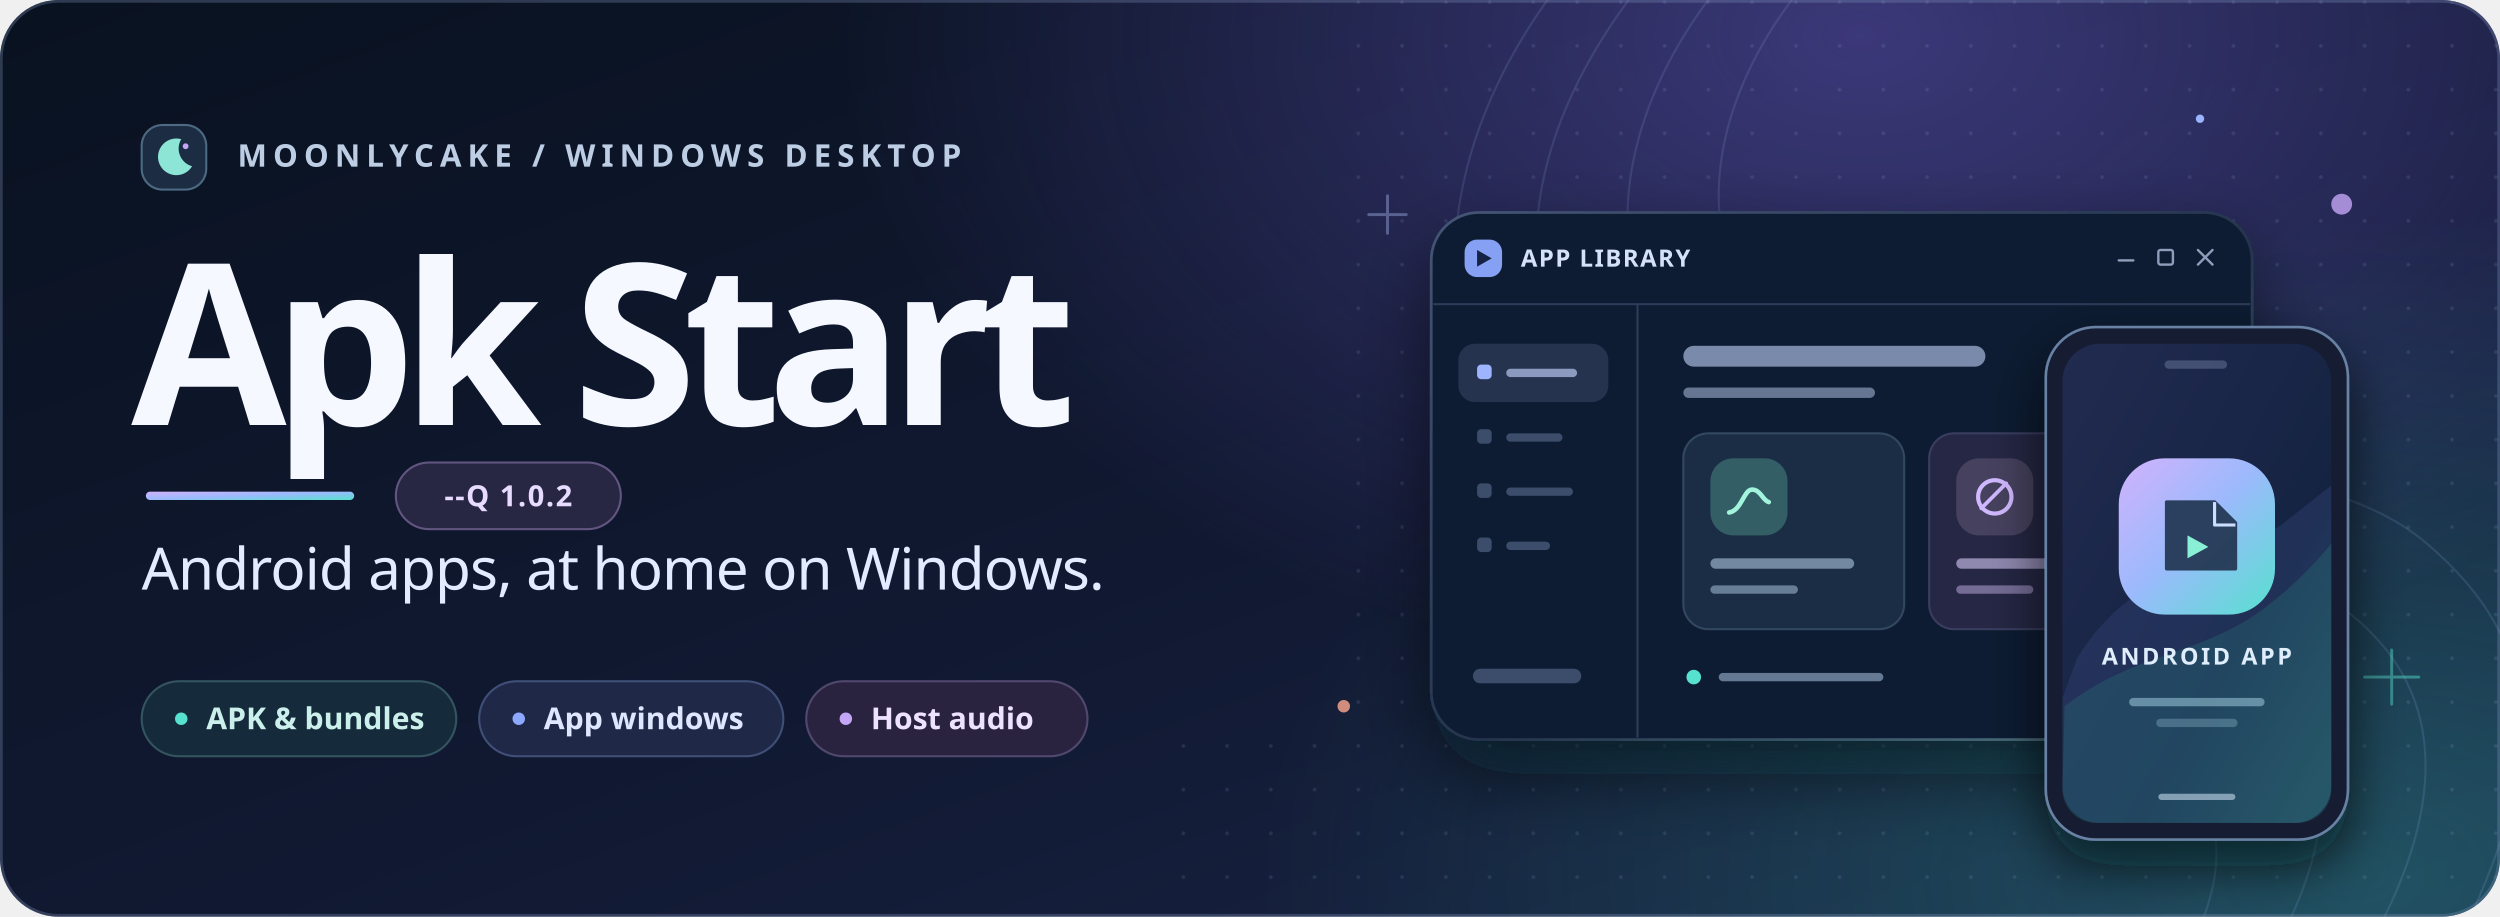
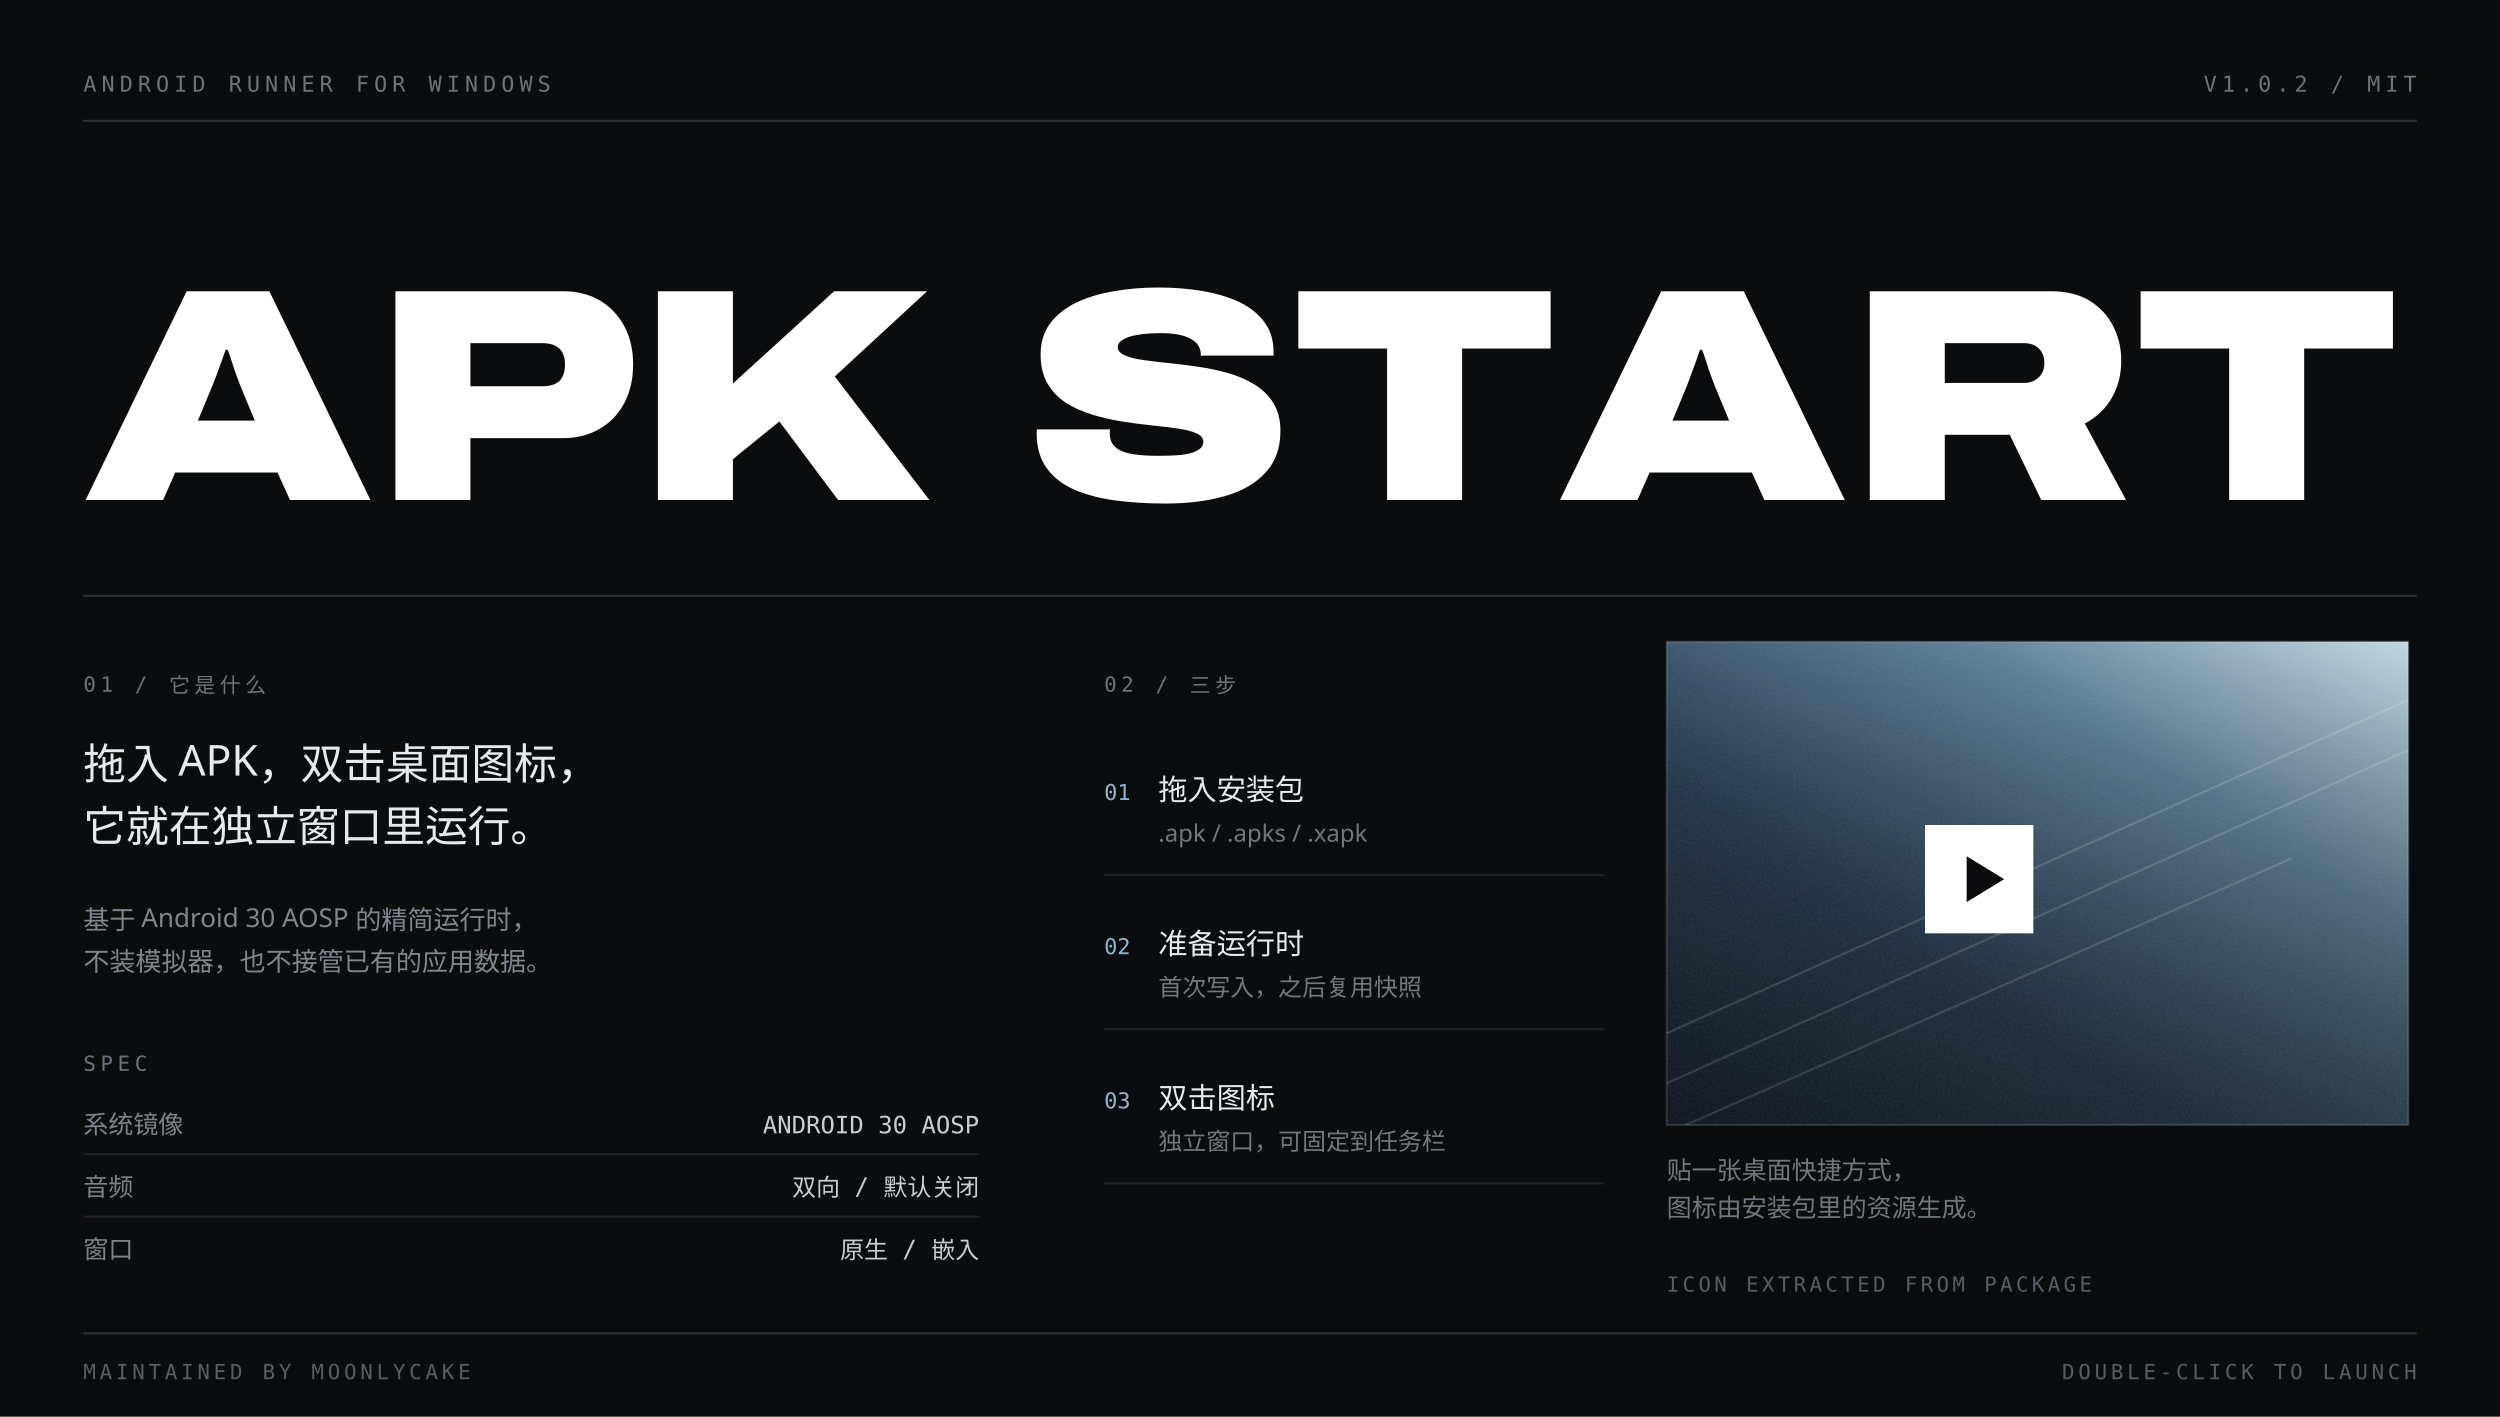
- <svg xmlns="http://www.w3.org/2000/svg" width="1200" height="440" viewBox="0 0 1200 440" role="img" aria-labelledby="title desc">
+ <svg xmlns="http://www.w3.org/2000/svg" width="1200" height="680" viewBox="0 0 1200 680" role="img" aria-labelledby="t d">
  <defs>
-     <linearGradient id="night" x2="1" y2="1" gradientUnits="objectBoundingBox">
-       <stop stop-color="#091220" />
-       <stop offset=".6" stop-color="#121A34" />
-       <stop offset="1" stop-color="#192747" />
+     <linearGradient id="sky" x1="0" y1="1" x2="1" y2="0">
+       <stop offset="0" stop-color="#0E1826" />
+       <stop offset=".35" stop-color="#22374E" />
+       <stop offset=".7" stop-color="#5C7F97" />
+       <stop offset="1" stop-color="#C2D9E4" />
    </linearGradient>
-     <linearGradient id="rim" x2="1" y2="1">
-       <stop stop-color="#445576" />
-       <stop offset=".53" stop-color="#24354D" />
-       <stop offset="1" stop-color="#547E89" />
+     <linearGradient id="veil" x1="0" y1="0" x2="0" y2="1">
+       <stop offset="0" stop-color="#0B0C0D" stop-opacity="0" />
+       <stop offset="1" stop-color="#0B0C0D" stop-opacity=".38" />
    </linearGradient>
-     <radialGradient id="orchid">
-       <stop stop-color="#7664DD" stop-opacity=".43" />
-       <stop offset="1" stop-color="#7664DD" stop-opacity="0" />
-     </radialGradient>
-     <radialGradient id="lagoon">
-       <stop stop-color="#3BD1B8" stop-opacity=".26" />
-       <stop offset="1" stop-color="#3BD1B8" stop-opacity="0" />
-     </radialGradient>
-     <linearGradient id="accent" x2="1" y2="1">
-       <stop stop-color="#D1B2FC" />
-       <stop offset=".48" stop-color="#9BBAFC" />
-       <stop offset="1" stop-color="#57E1CF" />
-     </linearGradient>
-     <linearGradient id="screen" x2="1" y2="1">
-       <stop stop-color="#212B50" />
-       <stop offset=".65" stop-color="#152342" />
-       <stop offset="1" stop-color="#1E4551" />
-     </linearGradient>
-     <pattern id="dots" width="21" height="21" patternUnits="userSpaceOnUse">
-       <circle cx="1" cy="1" r=".9" fill="#AFC5F5" opacity=".20" />
-     </pattern>
-     <clipPath id="frame">
-       <rect width="1200" height="440" rx="28" />
+     <filter id="grain" x="0" y="0" width="100%" height="100%">
+       <feTurbulence type="fractalNoise" baseFrequency="0.85" numOctaves="3" stitchTiles="stitch" />
+       <feColorMatrix type="saturate" values="0" />
+     </filter>
+     <clipPath id="plateClip">
+       <rect x="800" y="308" width="356" height="232" />
    </clipPath>
-     <filter id="lift" x="-.2" y="-.25" width="1.4" height="1.55">
-       <feDropShadow dx="0" dy="16" stdDeviation="18" flood-color="#060B15" flood-opacity=".55" />
-     </filter>
-     <filter id="phone-lift" x="-.3" y="-.2" width="1.7" height="1.45">
-       <feDropShadow dx="0" dy="12" stdDeviation="13" flood-color="#060B15" flood-opacity=".72" />
-     </filter>
  </defs>
-   <g clip-path="url(#frame)">
-     <rect width="1200" height="440" fill="url(#night)" />
-     <ellipse cx="893" cy="17" rx="490" ry="315" fill="url(#orchid)" />
-     <ellipse cx="1130" cy="420" rx="530" ry="316" fill="url(#lagoon)" />
-     <path d="M650 0H1200V440H550V355H650Z" fill="url(#dots)" opacity=".62" />
-     <g fill="none" stroke="#9FB9F1" stroke-opacity=".15">
-       <path d="M787-50C681 49 675 167 742 237c75 80 227 70 288 118 47 36 36 66 21 103" />
-       <path d="M827-50C720 49 713 157 784 217c77 66 236 55 297 105 48 40 36 87 10 136" />
-       <path d="M868-50C766 34 755 146 829 198c89 64 236 47 297 95 52 40 47 99 9 165" />
-       <path d="M911-50C815 21 796 131 871 175c96 58 232 33 294 86 55 47 61 101 12 197" />
+   <rect width="1200" height="680" fill="#0B0C0D" />
+   <g font-family="Cascadia Mono, Consolas, monospace" font-size="10.5" letter-spacing="2.4" fill="#6B737C">
+     <text x="40" y="44">ANDROID RUNNER FOR WINDOWS</text>
+     <text x="1160" y="44" text-anchor="end">V1.0.2 / MIT</text>
+   </g>
+   <path d="M40 58h1120" stroke="#FFFFFF" stroke-opacity=".16" stroke-width="1" />
+   <path d="M1.1 0 49.6 -100.2H89.3L137.8 0.0H99.2L93.2 -13.2H44.1L38.3 0.0ZM55 -38.1H82.3L75.3 -55.0Q74.9 -56.2 74.1 -58.2Q73.4 -60.1 72.5 -62.6Q71.7 -65.1 70.9 -67.6Q70.1 -70.1 69.3 -72.1H68.3Q67.4 -69.6 66.3 -66.4Q65.1 -63.2 64 -60.1Q62.9 -57.1 62 -55.0Z M149.8 0.0V-100.2H230.4Q240.3 -100.2 247.9 -95.8Q255.4 -91.3 259.7 -83.4Q263.9 -75.4 263.9 -65.1Q263.9 -54.5 259.6 -46.4Q255.3 -38.4 247.7 -34.1Q240.1 -29.7 230.4 -29.7H185.8V0.0ZM185.8 -54.6H220.3Q225.9 -54.6 228.6 -57.2Q231.2 -59.9 231.2 -65.0Q231.2 -68.4 230 -70.7Q228.8 -73 226.4 -74.1Q224 -75.3 220.3 -75.3H185.8Z M275.8 0.0V-100.2H311.8V-55.9L360.4 -100.2H405.0L360.7 -59.3L406.1 0.0H362.3L334.1 -37.7L311.8 -19.6V0.0Z  M519.5 1.7Q506.5 1.7 495.3 0.2Q484.1 -1.3 475.6 -5.0Q467.2 -8.7 462.4 -15.3Q457.6 -22 457.6 -32.0Q457.6 -32.3 457.6 -32.8Q457.6 -33.3 457.7 -33.9H492.8Q492.7 -33.3 492.7 -32.8Q492.7 -32.3 492.7 -31.9Q492.7 -27.5 495.6 -25.2Q498.5 -22.8 503.8 -22.0Q509 -21.2 515.9 -21.2Q518.6 -21.2 521.6 -21.3Q524.6 -21.4 527.5 -21.7Q530.3 -22.1 532.6 -22.8Q534.8 -23.6 536.2 -24.8Q537.6 -26 537.6 -27.9Q537.6 -30.6 534.3 -32.0Q531 -33.5 525.4 -34.3Q519.8 -35.1 512.9 -35.8Q506 -36.5 498.5 -37.7Q491.1 -38.9 484.2 -41.0Q477.3 -43.1 471.6 -46.7Q466 -50.4 462.7 -56.1Q459.5 -61.7 459.5 -69.9Q459.5 -78.6 464.1 -84.8Q468.7 -90.9 476.5 -94.7Q484.4 -98.5 494.6 -100.2Q504.8 -102 515.9 -102.0Q527.2 -102 537.2 -100.3Q547.2 -98.6 554.9 -95.0Q562.5 -91.3 566.9 -85.4Q571.3 -79.5 571.3 -71.1V-69.3H536.4V-69.9Q536.4 -72.8 534.5 -75.1Q532.6 -77.3 528.4 -78.7Q524.2 -80.1 517.3 -80.1Q510.3 -80.1 505.7 -79.2Q501 -78.4 498.7 -76.8Q496.5 -75.3 496.5 -73.5Q496.5 -70.9 499.8 -69.5Q503 -68 508.7 -67.2Q514.3 -66.4 521.2 -65.7Q528.1 -65 535.5 -63.9Q543 -62.8 549.9 -60.8Q556.8 -58.8 562.4 -55.3Q568 -51.8 571.3 -46.4Q574.6 -41 574.6 -33.2Q574.6 -20.8 567.4 -13.1Q560.2 -5.3 547.7 -1.8Q535.3 1.7 519.5 1.7Z M625.8 0.0V-72.7H583.2V-100.2H704.3V-72.7H661.8V0.0Z M708.8 0 757.4 -100.2H797.0L845.5 0.0H806.9L800.9 -13.2H751.8L746 0.0ZM762.8 -38.1H790.0L783 -55.0Q782.6 -56.2 781.8 -58.2Q781.1 -60.1 780.2 -62.6Q779.4 -65.1 778.6 -67.6Q777.8 -70.1 777 -72.1H776.0Q775.1 -69.6 774 -66.4Q772.8 -63.2 771.7 -60.1Q770.6 -57.1 769.8 -55.0Z M857.5 0.0V-100.2H944.3Q955.6 -100.2 963.1 -95.6Q970.6 -90.9 974.4 -83.3Q978.2 -75.7 978.2 -67.0Q978.2 -56.9 973.7 -49.1Q969.3 -41.3 960.7 -36.7L980.5 0.0H939.8L924.7 -31.3H893.5V0.0ZM893.5 -56.2H931.7Q935.7 -56.2 938.5 -58.8Q941.3 -61.3 941.3 -65.8Q941.3 -68.9 940 -71.0Q938.7 -73.1 936.6 -74.2Q934.4 -75.3 931.7 -75.3H893.5Z M1030 0.0V-72.7H987.5V-100.2H1108.6V-72.7H1066.0V0.0Z" transform="translate(40 240)" fill="#FFFFFF" />
+   <path d="M40 286h1120" stroke="#FFFFFF" stroke-opacity=".16" stroke-width="1" />
+   <text x="40" y="332" font-family="Cascadia Mono, Consolas, monospace" font-size="10" letter-spacing="2.2" fill="#6B737C">01 / 它是什么</text>
+   <g font-family="Segoe UI, Microsoft YaHei, PingFang SC, sans-serif" fill="#E7EAEC" font-size="20.5">
+     <text x="40" y="374">拖入 APK，双击桌面图标，</text>
+     <text x="40" y="404">它就在独立窗口里运行。</text>
+   </g>
+   <g font-family="Segoe UI, Microsoft YaHei, PingFang SC, sans-serif" fill="#7E868F" font-size="12.5">
+     <text x="40" y="446">基于 Android 30 AOSP 的精简运行时，</text>
+     <text x="40" y="466">不装模拟器，也不接管已有的应用数据。</text>
+   </g>
+   <g font-family="Cascadia Mono, Consolas, monospace">
+     <text x="40" y="514" font-size="10" letter-spacing="2.2" fill="#6B737C">SPEC</text>
+     <g font-size="12">
+       <text x="40" y="544" fill="#7B828B">系统镜像</text>
+       <text x="470" y="544" text-anchor="end" font-size="11.5" fill="#C7CED5">ANDROID 30 AOSP</text>
+       <path d="M40 554h430" stroke="#FFFFFF" stroke-opacity=".09" />
+       <text x="40" y="574" fill="#7B828B">音频</text>
+       <text x="470" y="574" text-anchor="end" font-size="11.5" fill="#C7CED5">双向 / 默认关闭</text>
+       <path d="M40 584h430" stroke="#FFFFFF" stroke-opacity=".09" />
+       <text x="40" y="604" fill="#7B828B">窗口</text>
+       <text x="470" y="604" text-anchor="end" font-size="11.5" fill="#C7CED5">原生 / 嵌入</text>
    </g>
-     <path d="M65 55h26m-13-13v26" stroke="#57E1CF" stroke-opacity=".47" stroke-width="1.4" stroke-linecap="round" transform="translate(1070 270)" />
-     <circle cx="1124" cy="98" r="5" fill="#C4A6F6" opacity=".8" />
-     <circle cx="645" cy="339" r="3" fill="#F8A58C" opacity=".83" />
-     <circle cx="1056" cy="57" r="2" fill="#9CB4FF" />
-     <path d="M666 94v18m-9-9h18" stroke="#A9B9F1" stroke-opacity=".41" stroke-width="1.4" stroke-linecap="round" />
-     <g font-family="Segoe UI, system-ui, sans-serif">
-       <g transform="translate(68 60)">
-         <rect width="31" height="31" rx="10" fill="#1C2C42" stroke="#4D6A83" />
-         <path d="M19 6.8a8.8 8.8 0 1 0 5.2 13A8.8 8.8 0 0 1 19 6.8Z" fill="#8CE5D5" />
-         <circle cx="21.1" cy="10.2" r="1.4" fill="#C4A6F6" />
-         <text x="46" y="20" fill="#BDCDE4" font-size="15" font-weight="650" letter-spacing="2.9">MOONLYCAKE / WINDOWS DESKTOP</text>
-       </g>
-       <text x="63" y="204" fill="#F6F8FF" font-size="108" font-weight="750" letter-spacing="-6.5">Apk Start</text>
-       <rect x="70" y="236" width="100" height="4" rx="2" fill="url(#accent)" />
-       <g transform="translate(190 222)">
-         <rect width="108" height="32" rx="16" fill="#272744" stroke="#625680" />
-         <text x="54" y="21" text-anchor="middle" fill="#E7DCFF" font-size="14" font-weight="650" letter-spacing=".7">--Q 1.0.2</text>
-       </g>
-       <text x="68" y="283" fill="#E2EBFF" font-size="28" font-weight="500" letter-spacing="-.42">Android apps, at home on Windows.</text>
-       <g transform="translate(68 327)" font-size="14.5" font-weight="650">
-         <rect width="151" height="36" rx="18" fill="#152A3A" stroke="#34545F" />
-         <circle cx="19" cy="18" r="3" fill="#57E1CF" />
-         <text x="31" y="23" fill="#CBEFEB">APK &amp; bundles</text>
-         <rect x="162" width="146" height="36" rx="18" fill="#202847" stroke="#404F77" />
-         <circle cx="181" cy="18" r="3" fill="#8DA9FF" />
-         <text x="193" y="23" fill="#DFE6FF">App windows</text>
-         <rect x="319" width="135" height="36" rx="18" fill="#29233F" stroke="#51486D" />
-         <circle cx="338" cy="18" r="3" fill="#C4A6F6" />
-         <text x="350" y="23" fill="#EEE3FF">Host audio</text>
-       </g>
+   </g>
+   <text x="530" y="332" font-family="Cascadia Mono, Consolas, monospace" font-size="10" letter-spacing="2.2" fill="#6B737C">02 / 三步</text>
+   <g font-family="Segoe UI, Microsoft YaHei, PingFang SC, sans-serif">
+     <text x="530" y="384" font-family="Cascadia Mono, Consolas, monospace" font-size="10.5" fill="#8FB6D0">01</text>
+     <text x="556" y="384" font-size="14" fill="#E7EAEC">拖入安装包</text>
+     <text x="556" y="404" font-size="11.5" fill="#6F777F">.apk / .apks / .xapk</text>
+     <path d="M530 420h240" stroke="#FFFFFF" stroke-opacity=".09" />
+     <text x="530" y="458" font-family="Cascadia Mono, Consolas, monospace" font-size="10.5" fill="#8FB6D0">02</text>
+     <text x="556" y="458" font-size="14" fill="#E7EAEC">准备运行时</text>
+     <text x="556" y="478" font-size="11.5" fill="#6F777F">首次写入，之后复用快照</text>
+     <path d="M530 494h240" stroke="#FFFFFF" stroke-opacity=".09" />
+     <text x="530" y="532" font-family="Cascadia Mono, Consolas, monospace" font-size="10.5" fill="#8FB6D0">03</text>
+     <text x="556" y="532" font-size="14" fill="#E7EAEC">双击图标</text>
+     <text x="556" y="552" font-size="11.5" fill="#6F777F">独立窗口，可固定到任务栏</text>
+     <path d="M530 568h240" stroke="#FFFFFF" stroke-opacity=".09" />
+   </g>
+   <g clip-path="url(#plateClip)">
+     <rect x="800" y="308" width="356" height="232" fill="url(#sky)" />
+     <g stroke="#EAF3F8" stroke-opacity=".22" stroke-width="1">
+       <path d="M800 496 1156 336" />
+       <path d="M800 520 1156 360" />
+       <path d="M800 544 1100 412" />
    </g>
-     <g transform="translate(687 102)">
-       <rect width="394" height="253" rx="23" fill="#111B30" stroke="url(#rim)" stroke-width="1.3" filter="url(#lift)" />
-       <path d="M1 44h392M99 44v208" fill="none" stroke="#2E3B59" />
-       <rect x="16" y="13" width="18" height="18" rx="6" fill="#8DA9FF" opacity=".94" />
-       <path d="M22 18v8l7-4Z" fill="#152243" />
-       <text x="43" y="26" font-family="Segoe UI, system-ui, sans-serif" font-size="11.5" font-weight="700" fill="#D5E1F7" letter-spacing=".7">APP LIBRARY</text>
-       <g fill="none" stroke="#B7C7E5" stroke-width="1.15" stroke-linecap="round" opacity=".76">
-         <path d="M330 23h7" />
-         <rect x="349" y="18" width="7" height="7" rx="1" />
-         <path d="m368 18 7 7m0-7-7 7" />
-       </g>
-       <rect x="13" y="63" width="72" height="28" rx="8" fill="#26334F" />
-       <rect x="22" y="73" width="7" height="7" rx="2" fill="#9FB4FE" />
-       <rect x="36" y="75" width="34" height="4" rx="2" fill="#B6C7F0" opacity=".7" />
-       <g fill="#607497" opacity=".55">
-         <rect x="22" y="104" width="7" height="7" rx="2" />
-         <rect x="36" y="106" width="27" height="4" rx="2" />
-         <rect x="22" y="130" width="7" height="7" rx="2" />
-         <rect x="36" y="132" width="32" height="4" rx="2" />
-         <rect x="22" y="156" width="7" height="7" rx="2" />
-         <rect x="36" y="158" width="21" height="4" rx="2" />
-         <rect x="20" y="219" width="52" height="7" rx="3.5" />
-       </g>
-       <g transform="translate(121 64)">
-         <rect width="145" height="10" rx="5" fill="#A8B9DD" opacity=".7" />
-         <rect y="20" width="92" height="5" rx="2.5" fill="#657592" />
-         <rect y="42" width="106" height="94" rx="12" fill="#1B2D45" stroke="#32485F" />
-         <rect x="118" y="42" width="106" height="94" rx="12" fill="#252744" stroke="#3A3D60" />
-         <rect x="13" y="54" width="37" height="37" rx="11" fill="#335E66" />
-         <path d="M22 80c6-1 7-11 11-11s5 5 8 6" stroke="#A3F4DC" stroke-width="2.2" stroke-linecap="round" fill="none" />
-         <rect x="131" y="54" width="37" height="37" rx="11" fill="#46415E" />
-         <circle cx="149.5" cy="72.5" r="8" fill="none" stroke="#D0B9FF" stroke-width="2" />
-         <path d="M143 78l12-12" fill="none" stroke="#D0B9FF" stroke-width="1.8" stroke-linecap="round" />
-         <rect x="13" y="102" width="69" height="5" rx="2.5" fill="#9CB4CB" opacity=".68" />
-         <rect x="13" y="115" width="42" height="4" rx="2" fill="#677E96" />
-         <rect x="131" y="102" width="66" height="5" rx="2.5" fill="#B9ADD8" opacity=".72" />
-         <rect x="131" y="115" width="37" height="4" rx="2" fill="#756C95" />
-         <circle cx="5" cy="159" r="3.5" fill="#57E1CF" />
-         <rect x="17" y="157" width="79" height="4" rx="2" fill="#657994" />
-       </g>
+     <rect x="800" y="308" width="356" height="232" fill="url(#veil)" />
+     <rect x="800" y="308" width="356" height="232" filter="url(#grain)" opacity=".10" />
+     <g transform="translate(924 396)">
+       <rect width="52" height="52" fill="#FFFFFF" />
+       <path d="M20 15 38 26 20 37z" fill="#0B0C0D" />
    </g>
-     <g transform="translate(982 157)">
-       <rect width="145" height="246" rx="24" fill="#121C31" stroke="#6982A4" stroke-width="1.25" filter="url(#phone-lift)" />
-       <rect x="8" y="8" width="129" height="230" rx="18" fill="url(#screen)" />
-       <path d="M15 159c27-44 63-42 98-64l24-19v145c0 9-8 17-17 17H25c-9 0-17-8-17-17v-43Z" fill="#4861A2" opacity=".21" />
-       <path d="M9 182c34-26 63-24 93-45 14-10 25-21 35-33v118a16 16 0 0 1-16 16H24a16 16 0 0 1-16-16Z" fill="#28867F" opacity=".25" />
-       <rect x="57" y="16" width="30" height="4" rx="2" fill="#8493B9" opacity=".37" />
-       <rect x="35" y="63" width="75" height="75" rx="22" fill="url(#accent)" />
-       <path d="M58 84h23l10 10v22H58z" fill="#253A56" opacity=".95" stroke="#253A56" stroke-width="1.7" stroke-linejoin="round" />
-       <path d="M81 84v11h10" fill="none" stroke="#CCDEFE" stroke-width="1.5" stroke-linejoin="round" />
-       <path d="M68 100v11l10-5.5Z" fill="#89F0D6" />
-       <text x="72.5" y="162" text-anchor="middle" font-family="Segoe UI, system-ui, sans-serif" font-size="11.2" font-weight="700" letter-spacing="1.25" fill="#E0EEFC">ANDROID APP</text>
-       <rect x="40" y="178" width="65" height="4" rx="2" fill="#92BED1" opacity=".6" />
-       <rect x="53" y="188" width="39" height="4" rx="2" fill="#92BED1" opacity=".35" />
-       <rect x="54" y="224" width="37" height="3" rx="1.5" fill="#CBDEF0" opacity=".58" />
-     </g>
-     <rect x=".65" y=".65" width="1198.7" height="438.7" rx="27.35" fill="none" stroke="#8296BF" stroke-opacity=".30" stroke-width="1.3" />
+   </g>
+   <rect x="800" y="308" width="356" height="232" fill="none" stroke="#FFFFFF" stroke-opacity=".14" />
+   <g font-family="Segoe UI, Microsoft YaHei, PingFang SC, sans-serif" font-size="12" fill="#6F777F">
+     <text x="800" y="566">贴一张桌面快捷方式，</text>
+     <text x="800" y="584">图标由安装包里的资源生成。</text>
+   </g>
+   <g font-family="Cascadia Mono, Consolas, monospace" font-size="10" letter-spacing="1.6" fill="#565D65">
+     <text x="800" y="620">ICON EXTRACTED FROM PACKAGE</text>
+   </g>
+   <path d="M40 640h1120" stroke="#FFFFFF" stroke-opacity=".16" />
+   <g font-family="Cascadia Mono, Consolas, monospace" font-size="10" letter-spacing="1.8" fill="#565D65">
+     <text x="40" y="662">MAINTAINED BY MOONLYCAKE</text>
+     <text x="1160" y="662" text-anchor="end">DOUBLE-CLICK TO LAUNCH</text>
  </g>
</svg>
